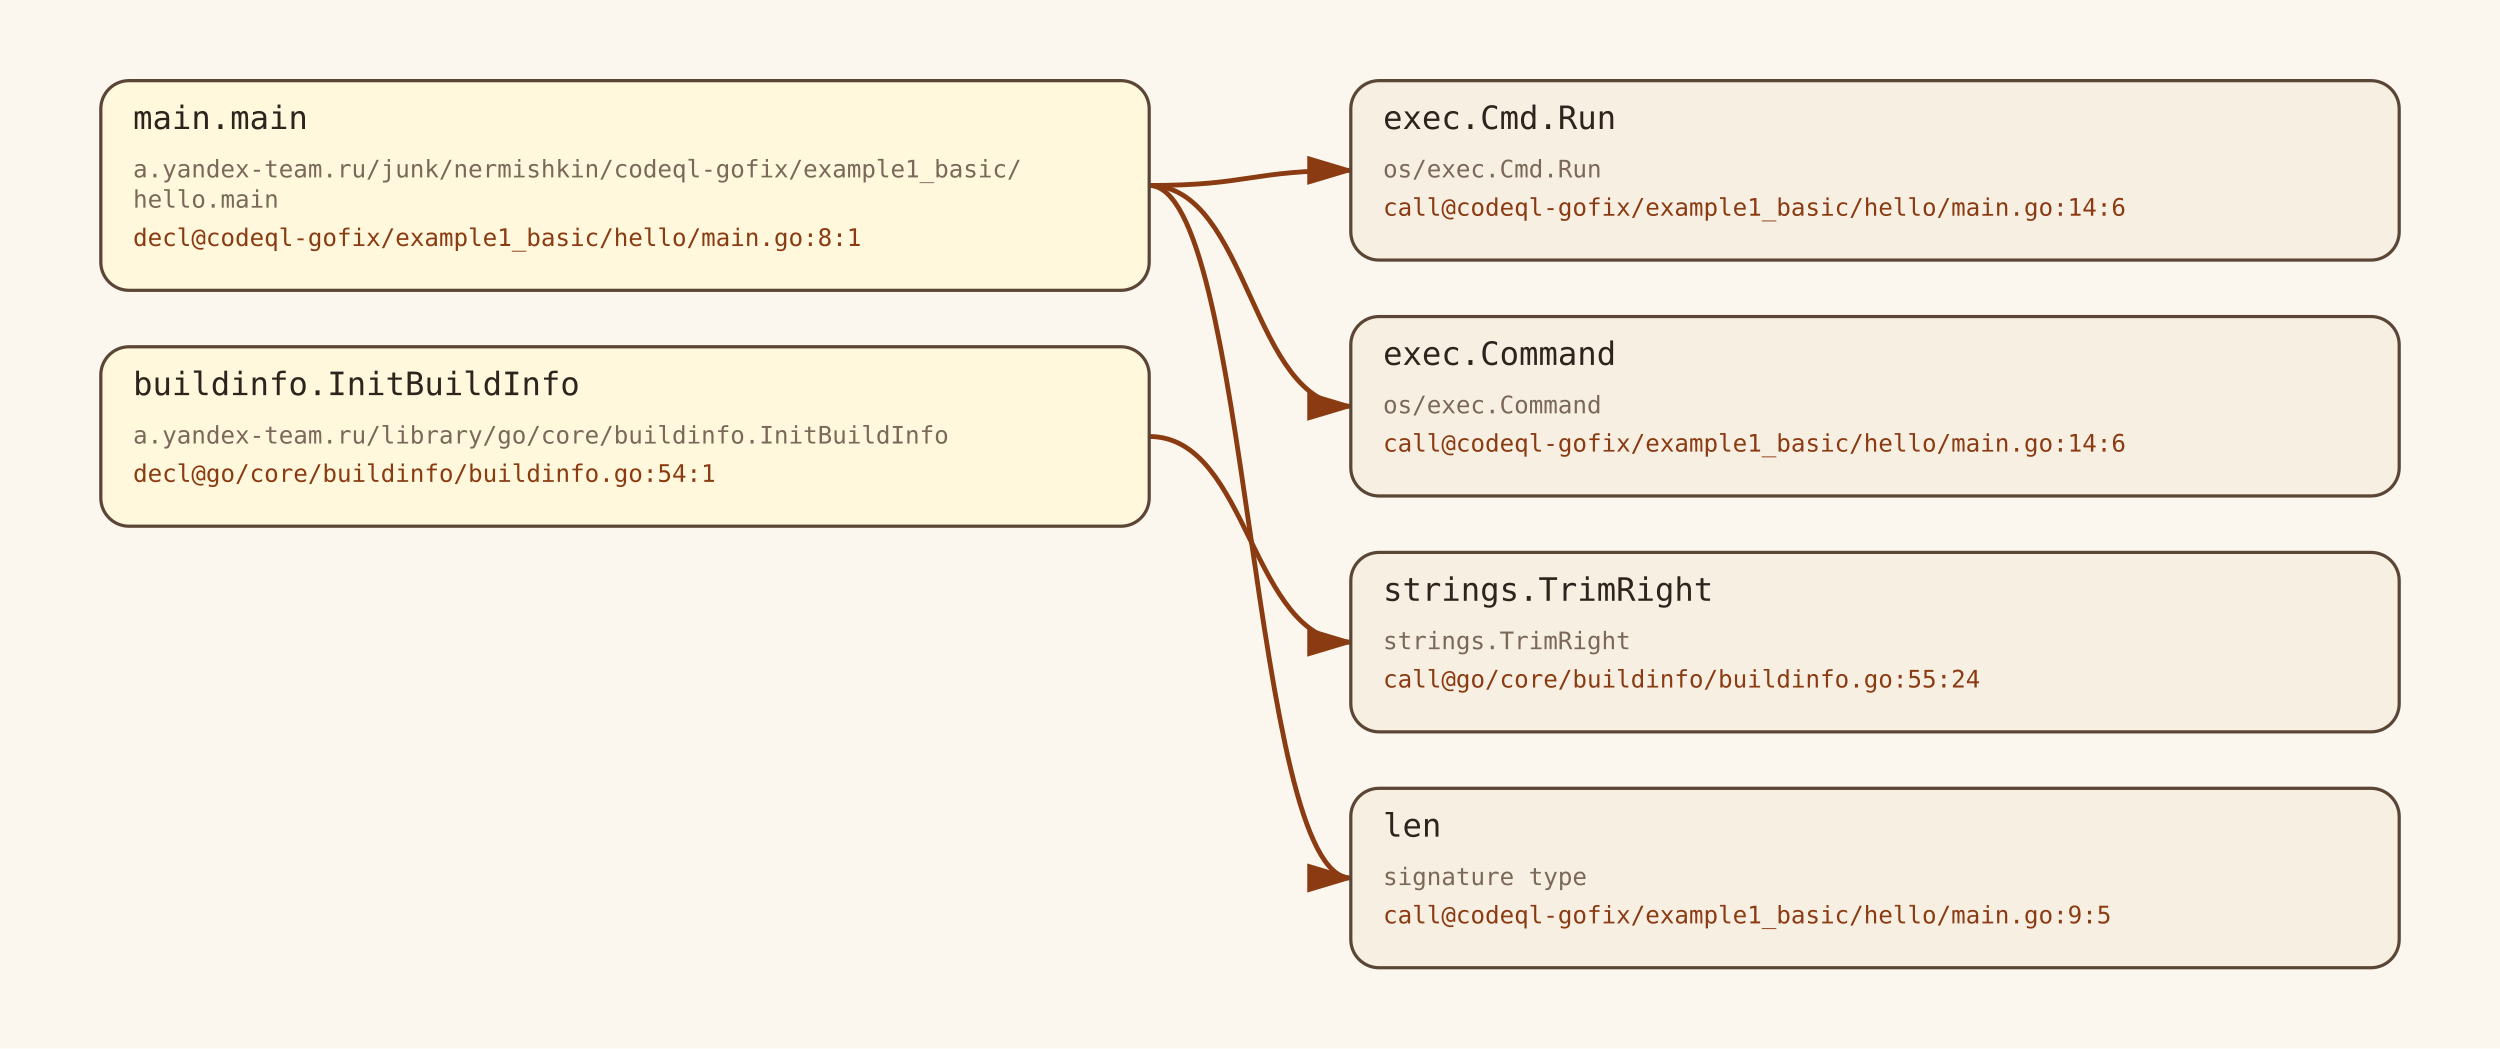
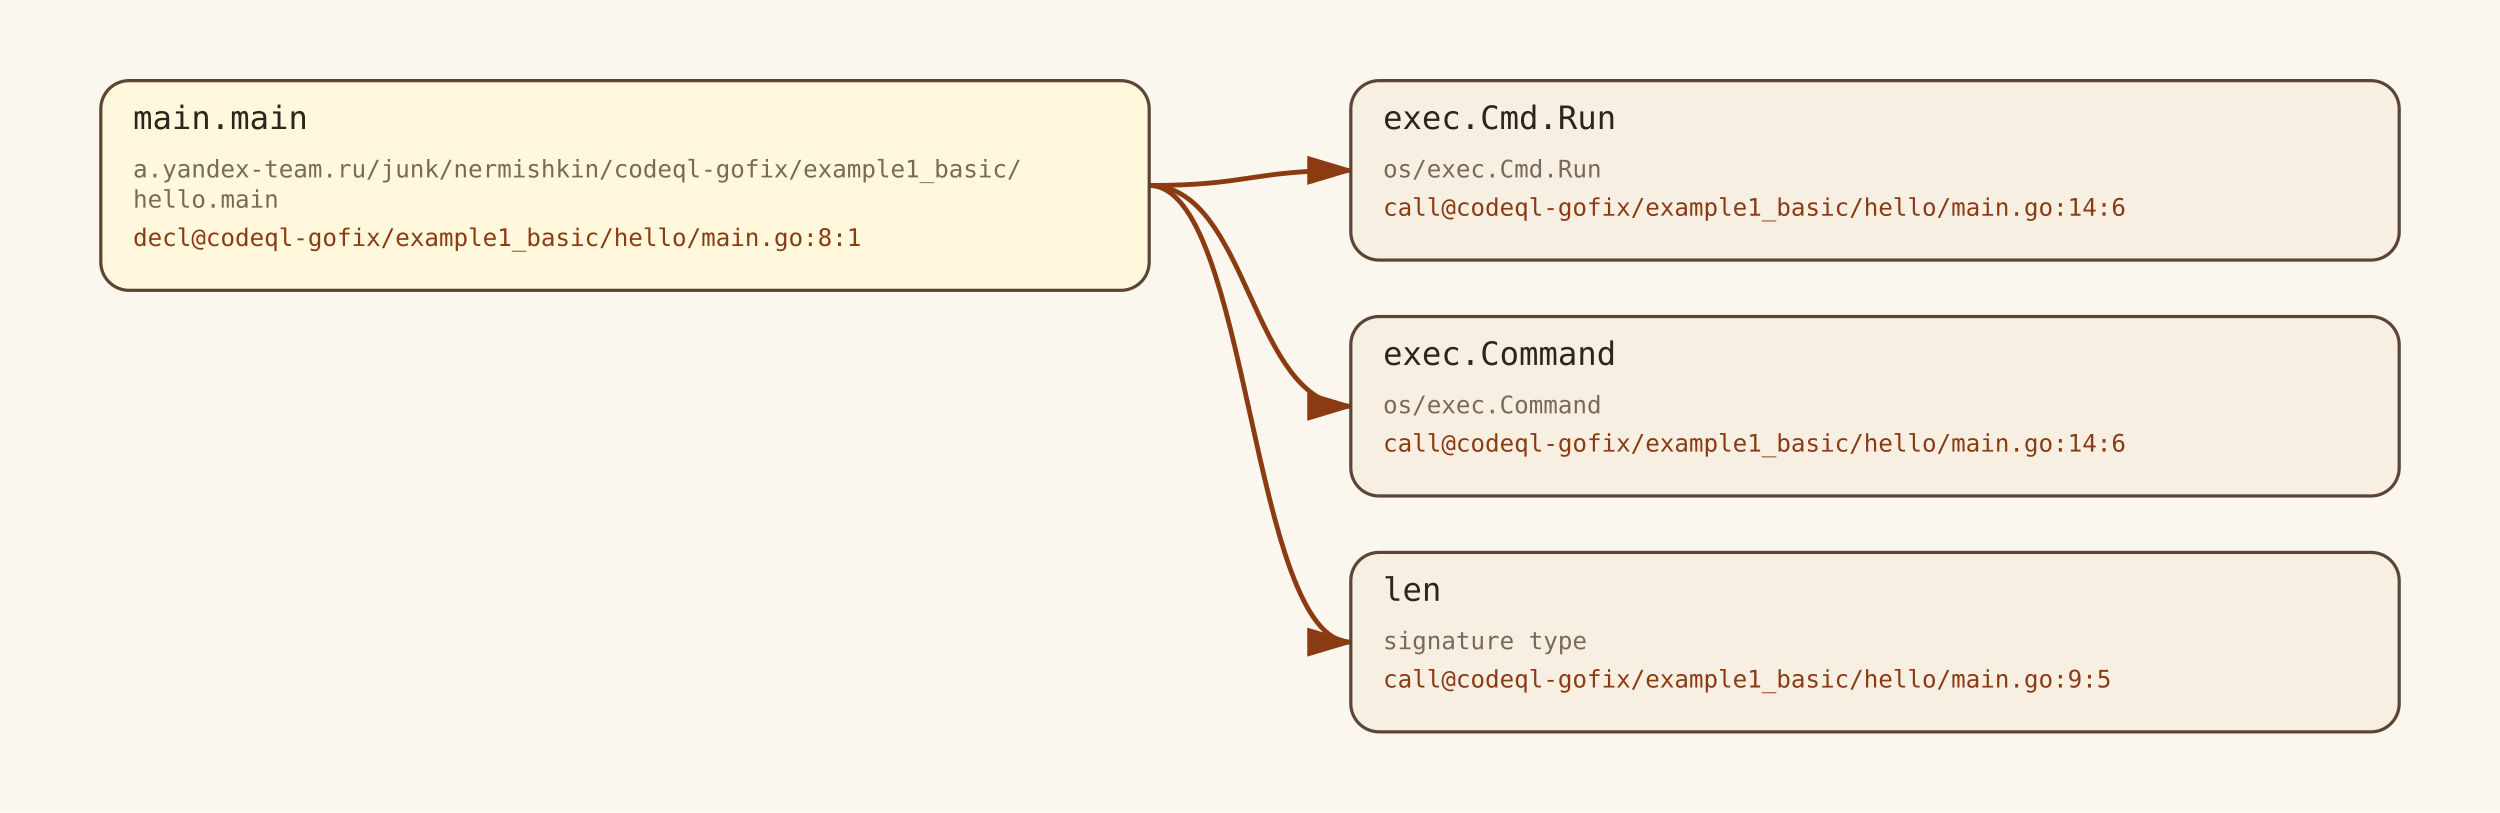
- <svg xmlns="http://www.w3.org/2000/svg" width="1240" height="520" viewBox="0 0 1240 520">
+ <svg xmlns="http://www.w3.org/2000/svg" width="1240" height="403" viewBox="0 0 1240 403">
  <defs>
    <marker id="arrow" markerWidth="10" markerHeight="10" refX="9" refY="3" orient="auto" markerUnits="strokeWidth">
      <path d="M0,0 L10,3 L0,6 z" fill="#8a3b12" />
    </marker>
  </defs>
  <rect width="100%" height="100%" fill="#fbf7ef" />
-   <path d="M 570 216.5 C 620.0 216.5, 620.0 318.5, 670 318.5" fill="none" stroke="#8a3b12" stroke-width="2.4" marker-end="url(#arrow)" />
-   <path d="M 570 92.0 C 620.0 92.0, 620.0 435.5, 670 435.5" fill="none" stroke="#8a3b12" stroke-width="2.4" marker-end="url(#arrow)" />
+   <path d="M 570 92.0 C 620.0 92.0, 620.0 318.5, 670 318.5" fill="none" stroke="#8a3b12" stroke-width="2.4" marker-end="url(#arrow)" />
  <path d="M 570 92.0 C 620.0 92.0, 620.0 201.5, 670 201.5" fill="none" stroke="#8a3b12" stroke-width="2.4" marker-end="url(#arrow)" />
  <path d="M 570 92.0 C 620.0 92.0, 620.0 84.5, 670 84.5" fill="none" stroke="#8a3b12" stroke-width="2.4" marker-end="url(#arrow)" />
-   <rect x="50" y="172" rx="14" ry="14" width="520" height="89" fill="#fff8dc" stroke="#5b4636" stroke-width="1.6" />
-   <text x="66" y="196" font-family="monospace" font-size="16" fill="#2f241d">buildinfo.InitBuildInfo</text>
-   <text x="66" y="220" font-family="monospace" font-size="12" fill="#7a6858">a.yandex-team.ru/library/go/core/buildinfo.InitBuildInfo</text>
-   <text x="66" y="239" font-family="monospace" font-size="12" fill="#8a3b12">decl@go/core/buildinfo/buildinfo.go:54:1</text>
-   <rect x="670" y="274" rx="14" ry="14" width="520" height="89" fill="#f8efe3" stroke="#5b4636" stroke-width="1.6" />
-   <text x="686" y="298" font-family="monospace" font-size="16" fill="#2f241d">strings.TrimRight</text>
-   <text x="686" y="322" font-family="monospace" font-size="12" fill="#7a6858">strings.TrimRight</text>
-   <text x="686" y="341" font-family="monospace" font-size="12" fill="#8a3b12">call@go/core/buildinfo/buildinfo.go:55:24</text>
  <rect x="50" y="40" rx="14" ry="14" width="520" height="104" fill="#fff8dc" stroke="#5b4636" stroke-width="1.6" />
  <text x="66" y="64" font-family="monospace" font-size="16" fill="#2f241d">main.main</text>
  <text x="66" y="88" font-family="monospace" font-size="12" fill="#7a6858">a.yandex-team.ru/junk/nermishkin/codeql-gofix/example1_basic/</text>
  <text x="66" y="103" font-family="monospace" font-size="12" fill="#7a6858">hello.main</text>
  <text x="66" y="122" font-family="monospace" font-size="12" fill="#8a3b12">decl@codeql-gofix/example1_basic/hello/main.go:8:1</text>
  <rect x="670" y="157" rx="14" ry="14" width="520" height="89" fill="#f8efe3" stroke="#5b4636" stroke-width="1.6" />
  <text x="686" y="181" font-family="monospace" font-size="16" fill="#2f241d">exec.Command</text>
  <text x="686" y="205" font-family="monospace" font-size="12" fill="#7a6858">os/exec.Command</text>
  <text x="686" y="224" font-family="monospace" font-size="12" fill="#8a3b12">call@codeql-gofix/example1_basic/hello/main.go:14:6</text>
  <rect x="670" y="40" rx="14" ry="14" width="520" height="89" fill="#f8efe3" stroke="#5b4636" stroke-width="1.6" />
  <text x="686" y="64" font-family="monospace" font-size="16" fill="#2f241d">exec.Cmd.Run</text>
  <text x="686" y="88" font-family="monospace" font-size="12" fill="#7a6858">os/exec.Cmd.Run</text>
  <text x="686" y="107" font-family="monospace" font-size="12" fill="#8a3b12">call@codeql-gofix/example1_basic/hello/main.go:14:6</text>
-   <rect x="670" y="391" rx="14" ry="14" width="520" height="89" fill="#f8efe3" stroke="#5b4636" stroke-width="1.6" />
-   <text x="686" y="415" font-family="monospace" font-size="16" fill="#2f241d">len</text>
-   <text x="686" y="439" font-family="monospace" font-size="12" fill="#7a6858">signature type</text>
-   <text x="686" y="458" font-family="monospace" font-size="12" fill="#8a3b12">call@codeql-gofix/example1_basic/hello/main.go:9:5</text>
+   <rect x="670" y="274" rx="14" ry="14" width="520" height="89" fill="#f8efe3" stroke="#5b4636" stroke-width="1.6" />
+   <text x="686" y="298" font-family="monospace" font-size="16" fill="#2f241d">len</text>
+   <text x="686" y="322" font-family="monospace" font-size="12" fill="#7a6858">signature type</text>
+   <text x="686" y="341" font-family="monospace" font-size="12" fill="#8a3b12">call@codeql-gofix/example1_basic/hello/main.go:9:5</text>
</svg>
